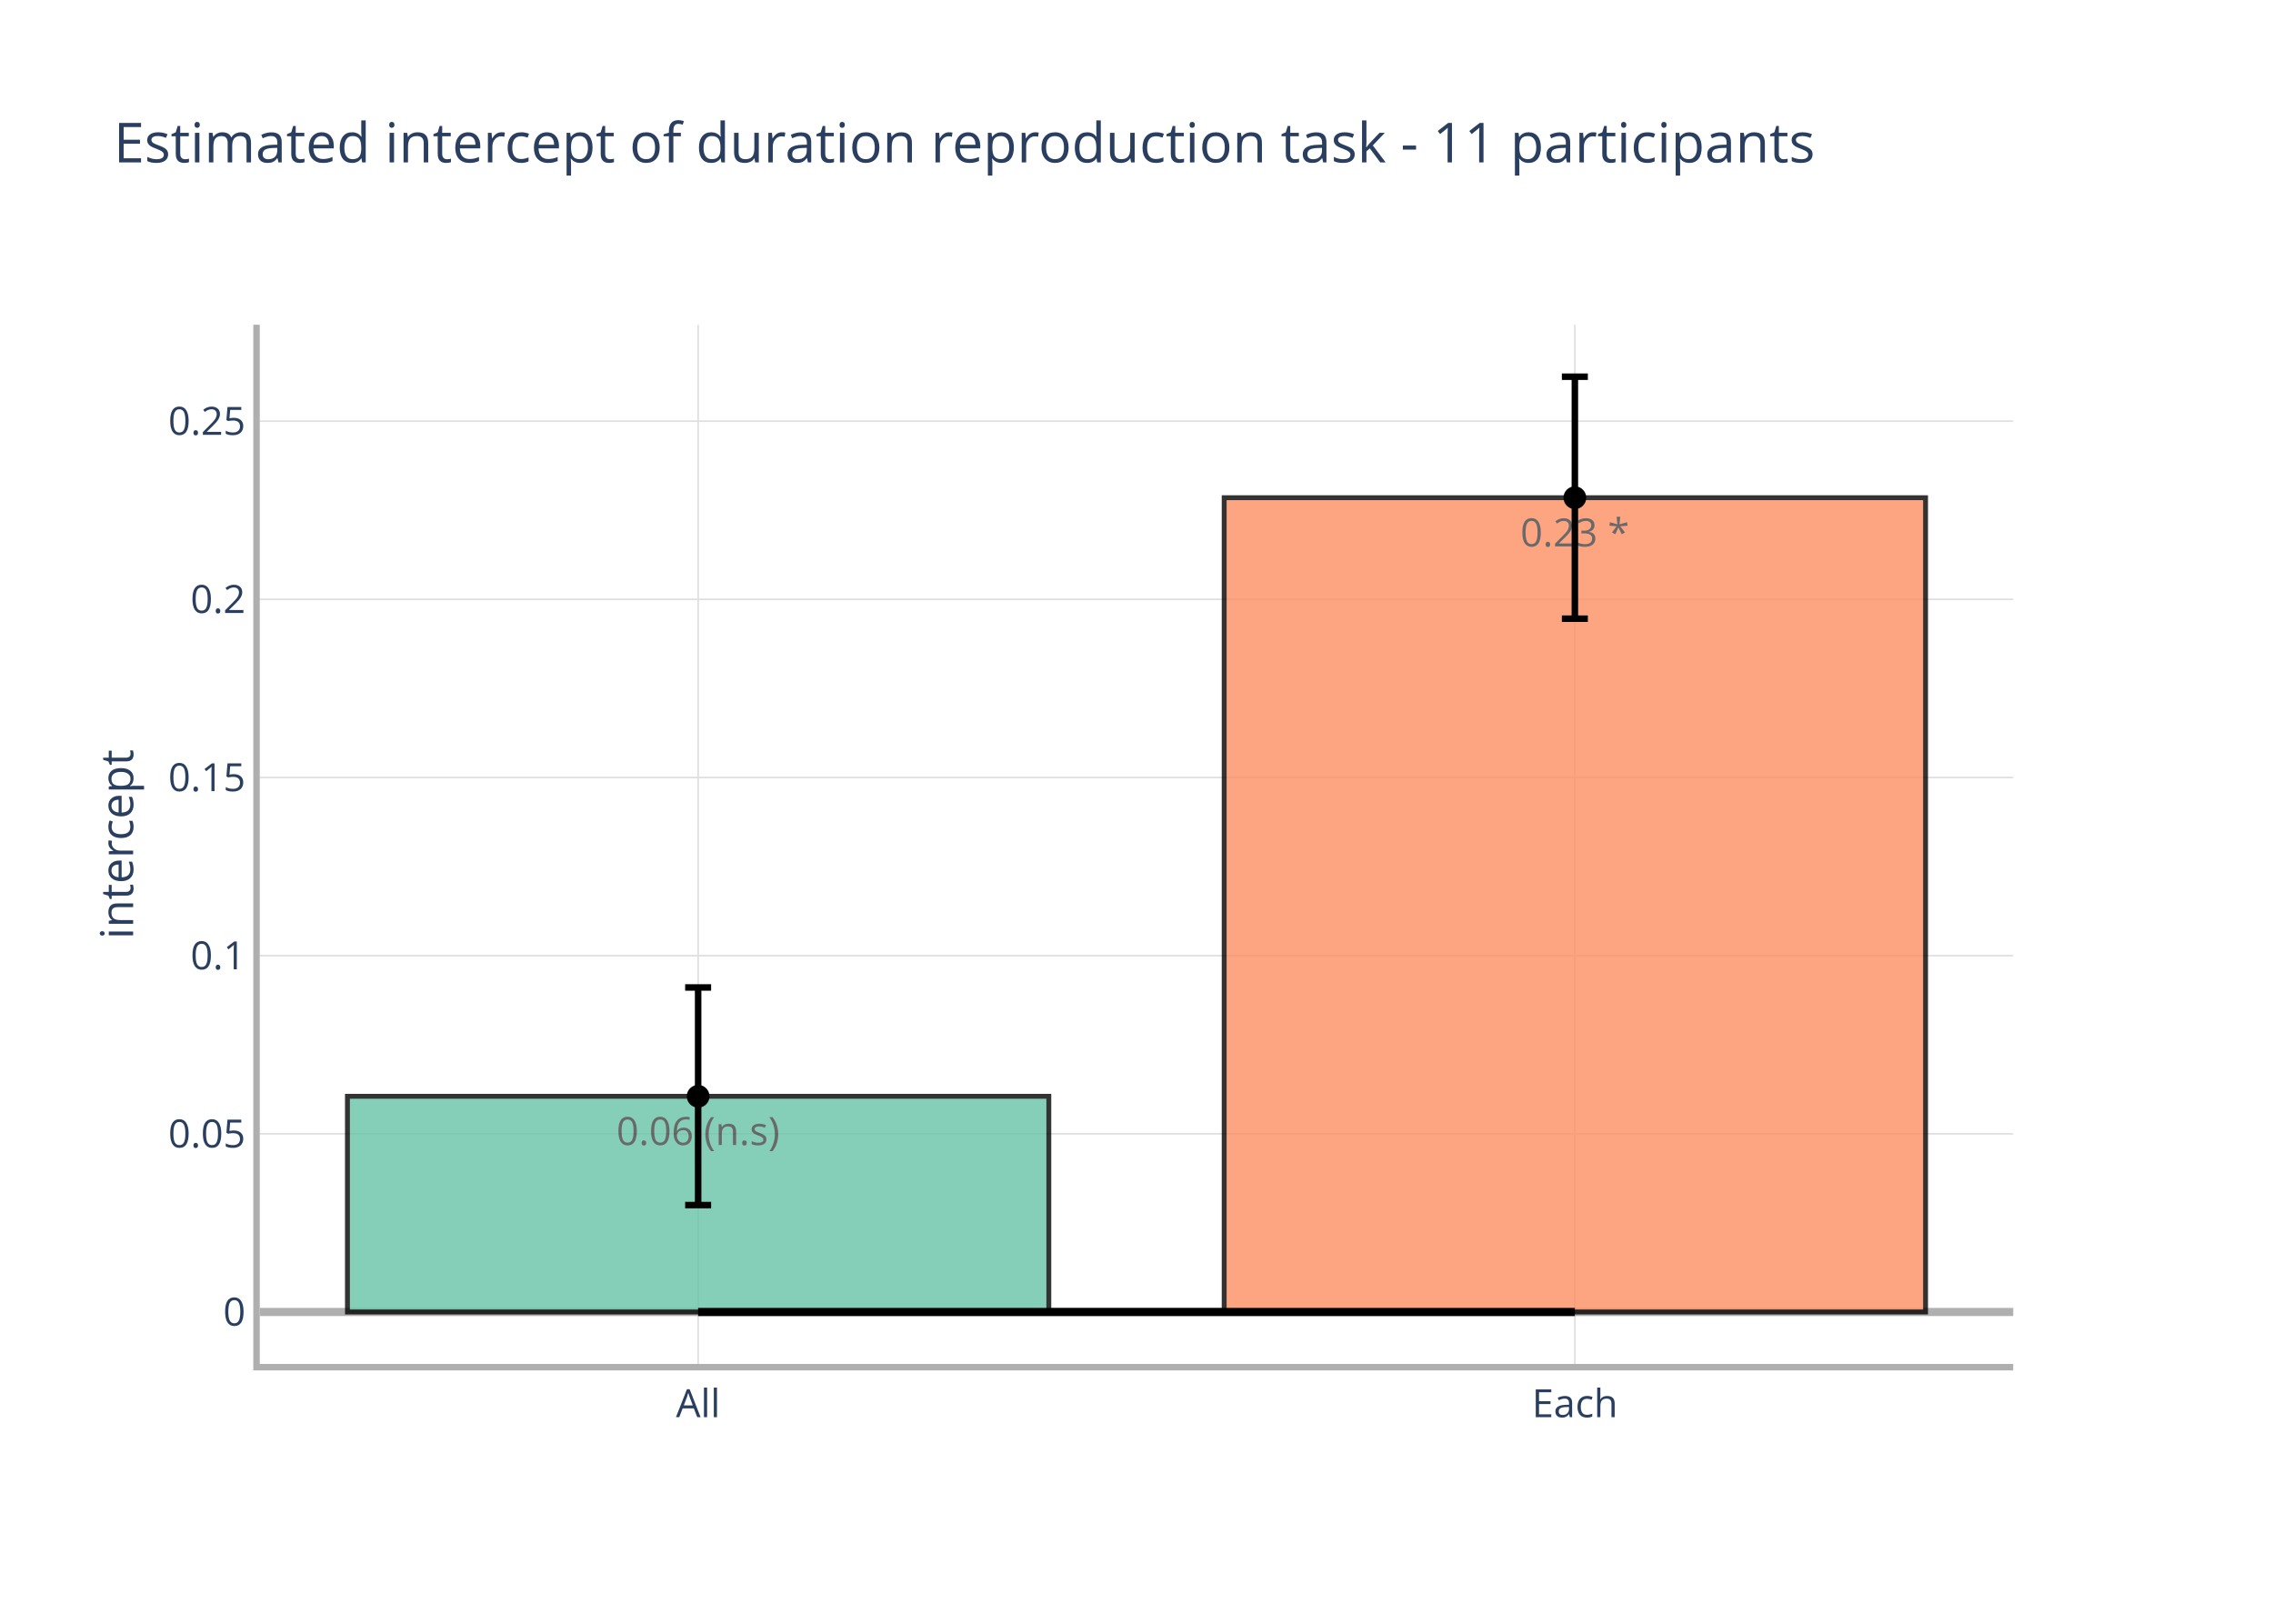
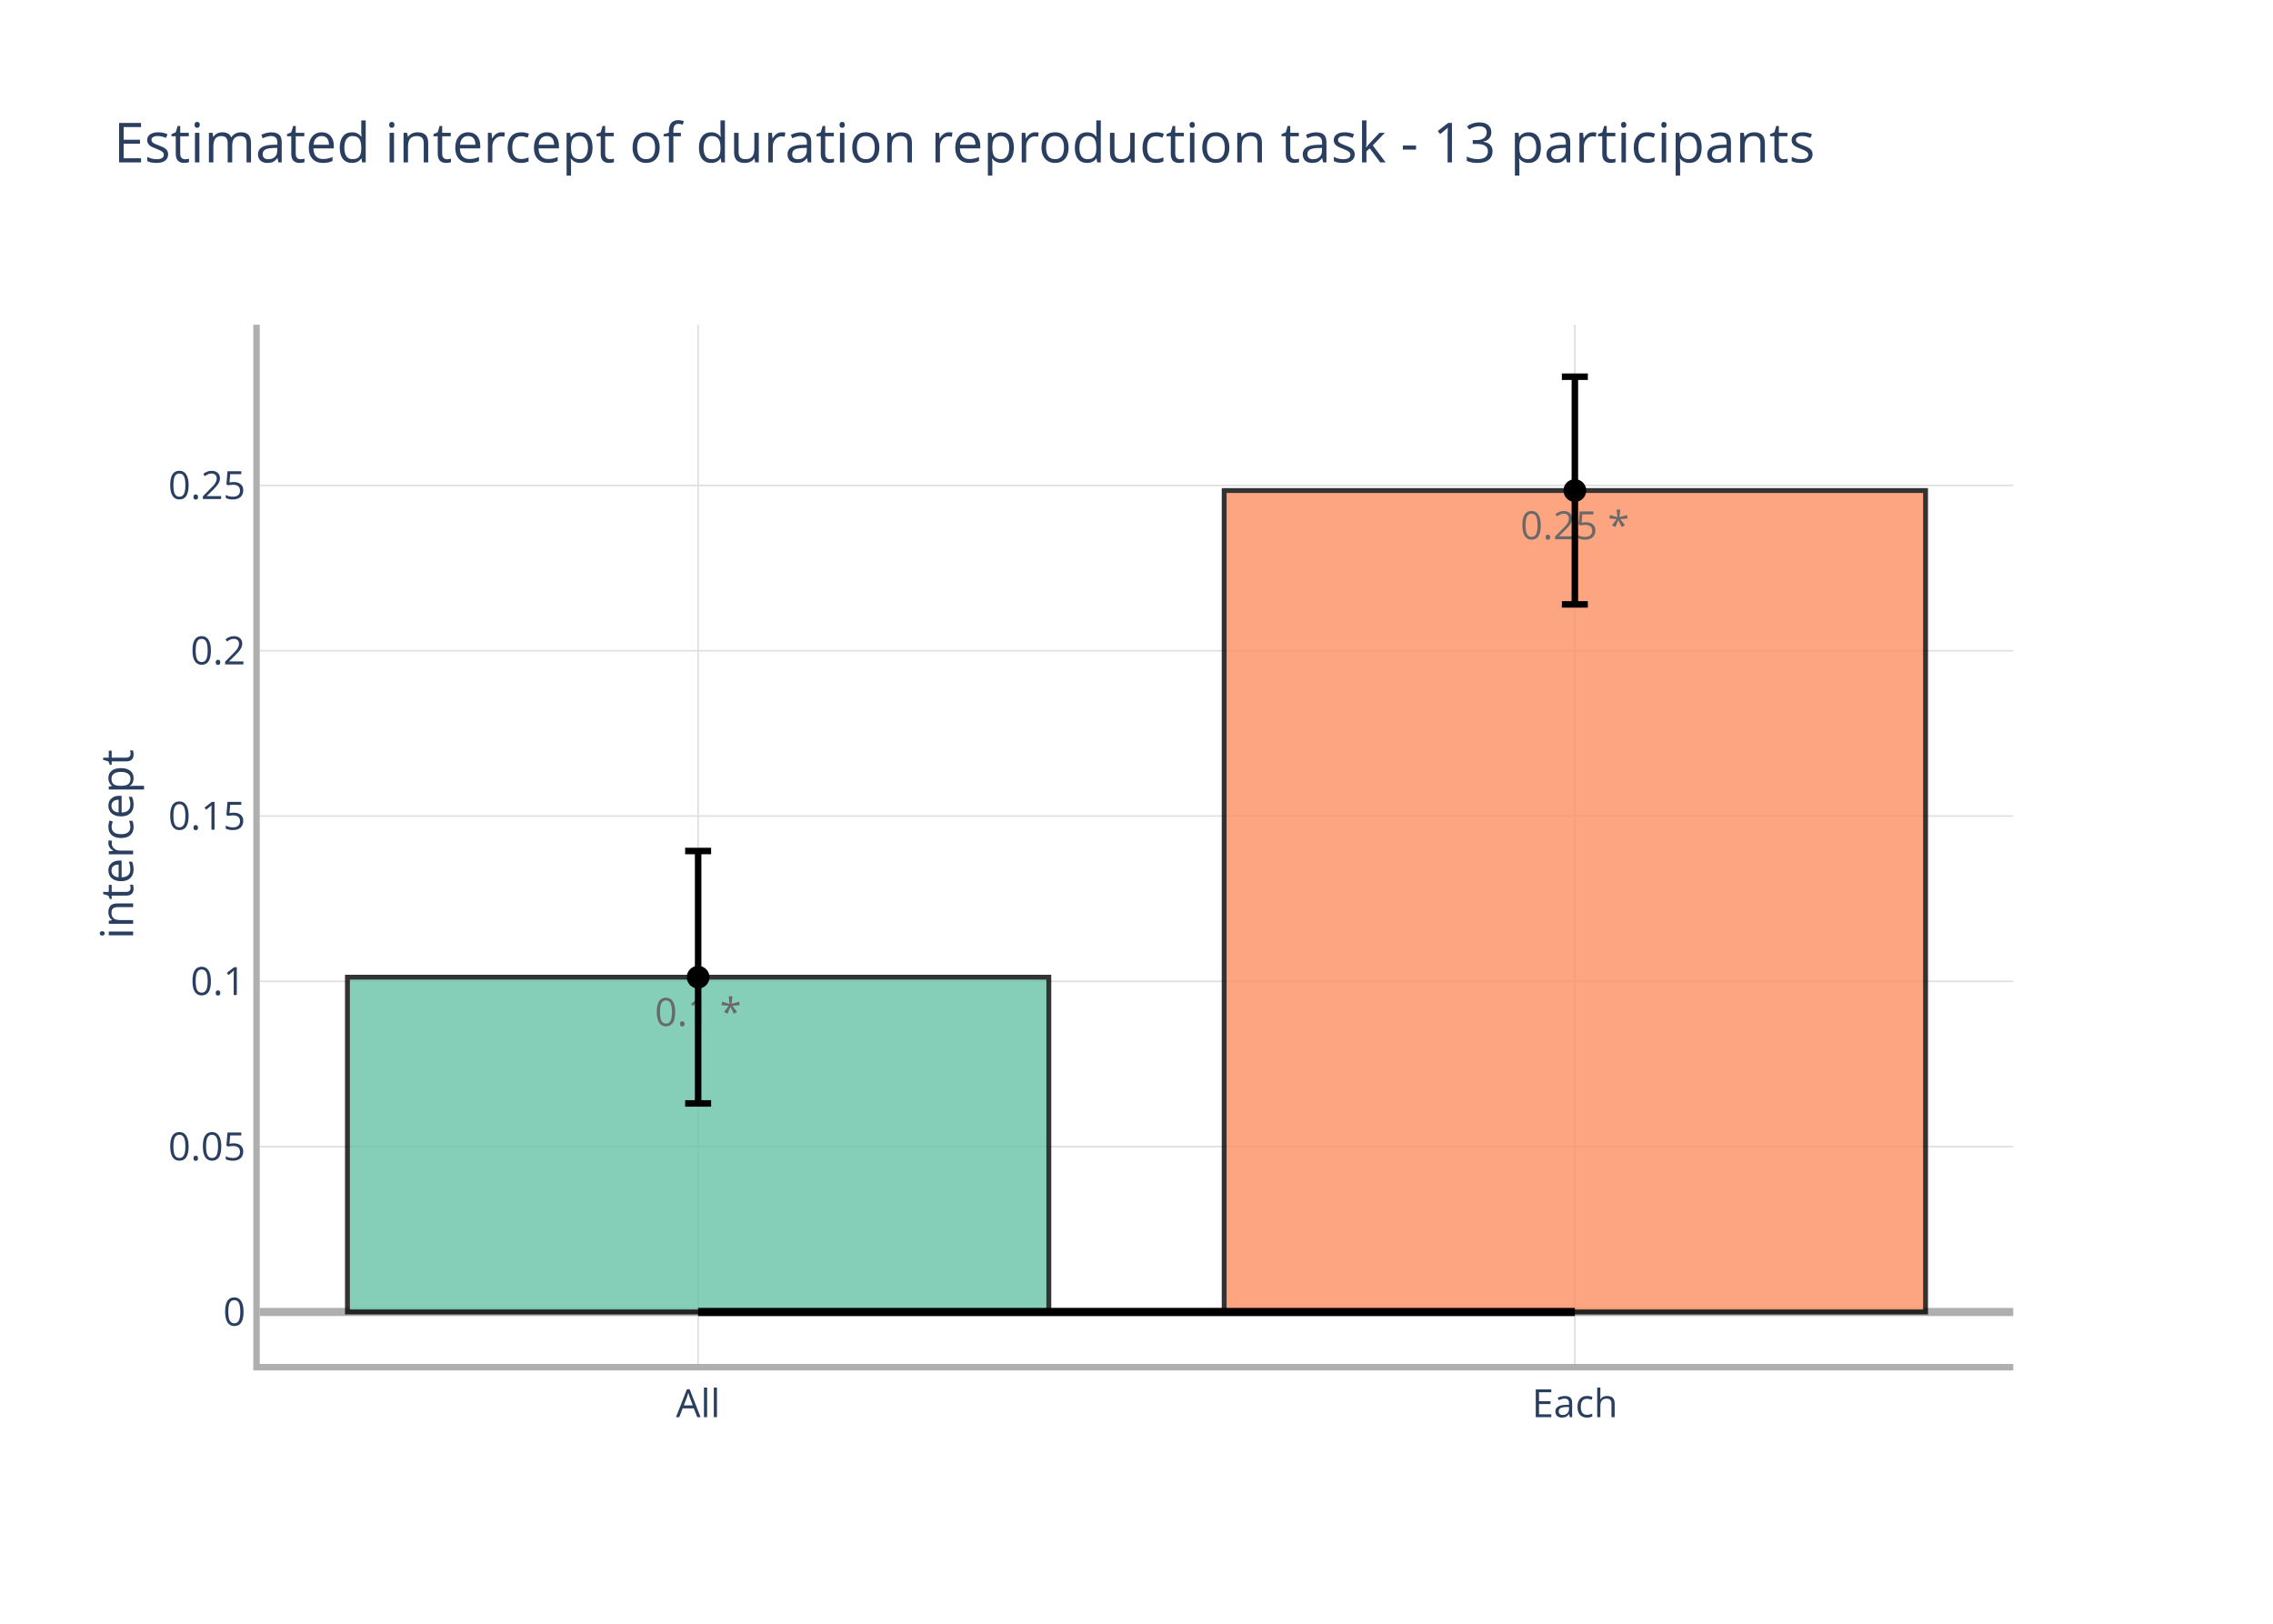
<svg xmlns="http://www.w3.org/2000/svg" class="main-svg" width="700" height="500" viewBox="0 0 700 500">
  <rect x="0" y="0" width="700" height="500" style="fill: rgb(255, 255, 255); fill-opacity: 1;" />
-   <defs id="defs-578d84">
+   <defs id="defs-005a53">
    <g class="clips">
-       <clipPath id="clip578d84xyplot" class="plotclip">
+       <clipPath id="clip005a53xyplot" class="plotclip">
        <rect width="540" height="320" />
      </clipPath>
-       <clipPath class="axesclip" id="clip578d84x">
+       <clipPath class="axesclip" id="clip005a53x">
        <rect x="80" y="0" width="540" height="500" />
      </clipPath>
-       <clipPath class="axesclip" id="clip578d84y">
+       <clipPath class="axesclip" id="clip005a53y">
        <rect x="0" y="100" width="700" height="320" />
      </clipPath>
-       <clipPath class="axesclip" id="clip578d84xy">
+       <clipPath class="axesclip" id="clip005a53xy">
        <rect x="80" y="100" width="540" height="320" />
      </clipPath>
    </g>
    <g class="gradients" />
  </defs>
  <g class="bglayer">
    <rect class="bg" x="80" y="100" width="540" height="320" style="fill: rgb(255, 255, 255); fill-opacity: 1; stroke-width: 0;" />
  </g>
  <g class="layer-below">
    <g class="imagelayer" />
    <g class="shapelayer" />
  </g>
  <g class="cartesianlayer">
    <g class="subplot xy">
      <g class="layer-subplot">
        <g class="shapelayer" />
        <g class="imagelayer" />
      </g>
      <g class="gridlayer">
        <g class="x">
          <path class="xgrid crisp" transform="translate(215,0)" d="M0,100v320" style="stroke: rgb(223, 223, 223); stroke-opacity: 1; stroke-width: 0.5px;" />
          <path class="xgrid crisp" transform="translate(485,0)" d="M0,100v320" style="stroke: rgb(223, 223, 223); stroke-opacity: 1; stroke-width: 0.5px;" />
        </g>
        <g class="y">
-           <path class="ygrid crisp" transform="translate(0,349.14)" d="M80,0h540" style="stroke: rgb(223, 223, 223); stroke-opacity: 1; stroke-width: 0.5px;" />
-           <path class="ygrid crisp" transform="translate(0,294.28)" d="M80,0h540" style="stroke: rgb(223, 223, 223); stroke-opacity: 1; stroke-width: 0.5px;" />
-           <path class="ygrid crisp" transform="translate(0,239.42)" d="M80,0h540" style="stroke: rgb(223, 223, 223); stroke-opacity: 1; stroke-width: 0.5px;" />
-           <path class="ygrid crisp" transform="translate(0,184.55)" d="M80,0h540" style="stroke: rgb(223, 223, 223); stroke-opacity: 1; stroke-width: 0.5px;" />
-           <path class="ygrid crisp" transform="translate(0,129.69)" d="M80,0h540" style="stroke: rgb(223, 223, 223); stroke-opacity: 1; stroke-width: 0.5px;" />
+           <path class="ygrid crisp" transform="translate(0,353.09)" d="M80,0h540" style="stroke: rgb(223, 223, 223); stroke-opacity: 1; stroke-width: 0.5px;" />
+           <path class="ygrid crisp" transform="translate(0,302.19)" d="M80,0h540" style="stroke: rgb(223, 223, 223); stroke-opacity: 1; stroke-width: 0.5px;" />
+           <path class="ygrid crisp" transform="translate(0,251.28)" d="M80,0h540" style="stroke: rgb(223, 223, 223); stroke-opacity: 1; stroke-width: 0.5px;" />
+           <path class="ygrid crisp" transform="translate(0,200.38)" d="M80,0h540" style="stroke: rgb(223, 223, 223); stroke-opacity: 1; stroke-width: 0.5px;" />
+           <path class="ygrid crisp" transform="translate(0,149.47)" d="M80,0h540" style="stroke: rgb(223, 223, 223); stroke-opacity: 1; stroke-width: 0.5px;" />
        </g>
      </g>
      <g class="zerolinelayer">
        <path class="yzl zl crisp" transform="translate(0,404)" d="M80,0h540" style="stroke: rgb(175, 175, 175); stroke-opacity: 1; stroke-width: 2.5px;" />
      </g>
      <path class="xlines-below" />
      <path class="ylines-below" />
      <g class="overlines-below" />
      <g class="xaxislayer-below" />
      <g class="yaxislayer-below" />
      <g class="overaxes-below" />
-       <g class="plot" transform="translate(80, 100)" clip-path="url('#clip578d84xyplot')">
+       <g class="plot" transform="translate(80, 100)" clip-path="url('#clip005a53xyplot')">
        <g class="barlayer mlayer">
          <g class="trace bars" style="opacity: 0.8;">
            <g class="points">
              <g class="point">
-                 <path d="M27,304V237.58H243V304Z" style="vector-effect: non-scaling-stroke; opacity: 1; stroke-width: 1.5px; fill: rgb(102, 194, 165); fill-opacity: 1; stroke: rgb(0, 0, 0); stroke-opacity: 1;" />
-                 <text class="bartext bartext-inside" transform="translate(134.9922 252.58)" text-anchor="middle" data-notex="1" x="0" y="0" style="font-family: 'Open Sans', verdana, arial, sans-serif; font-size: 12px; fill: rgb(68, 68, 68); fill-opacity: 1; white-space: pre;">0.06 (n.s)</text>
+                 <path d="M27,304V200.91H243V304Z" style="vector-effect: non-scaling-stroke; opacity: 1; stroke-width: 1.5px; fill: rgb(102, 194, 165); fill-opacity: 1; stroke: rgb(0, 0, 0); stroke-opacity: 1;" />
+                 <text class="bartext bartext-inside" transform="translate(135 215.91)" text-anchor="middle" data-notex="1" x="0" y="0" style="font-family: 'Open Sans', verdana, arial, sans-serif; font-size: 12px; fill: rgb(68, 68, 68); fill-opacity: 1; white-space: pre;">0.1 *</text>
              </g>
            </g>
          </g>
          <g class="trace bars" style="opacity: 0.8;">
            <g class="points">
              <g class="point">
-                 <path d="M297,304V53.26H513V304Z" style="vector-effect: non-scaling-stroke; opacity: 1; stroke-width: 1.5px; fill: rgb(252, 141, 98); fill-opacity: 1; stroke: rgb(0, 0, 0); stroke-opacity: 1;" />
-                 <text class="bartext bartext-inside" transform="translate(405 68.26)" text-anchor="middle" data-notex="1" x="0" y="0" style="font-family: 'Open Sans', verdana, arial, sans-serif; font-size: 12px; fill: rgb(68, 68, 68); fill-opacity: 1; white-space: pre;">0.23 *</text>
+                 <path d="M297,304V51.05H513V304Z" style="vector-effect: non-scaling-stroke; opacity: 1; stroke-width: 1.5px; fill: rgb(252, 141, 98); fill-opacity: 1; stroke: rgb(0, 0, 0); stroke-opacity: 1;" />
+                 <text class="bartext bartext-inside" transform="translate(405 66.05)" text-anchor="middle" data-notex="1" x="0" y="0" style="font-family: 'Open Sans', verdana, arial, sans-serif; font-size: 12px; fill: rgb(68, 68, 68); fill-opacity: 1; white-space: pre;">0.25 *</text>
              </g>
            </g>
          </g>
        </g>
        <g class="scatterlayer mlayer">
-           <g class="trace scatter trace20281a" style="stroke-miterlimit: 2; opacity: 1;">
+           <g class="trace scatter trace746f7c" style="stroke-miterlimit: 2; opacity: 1;">
            <g class="fills" />
            <g class="errorbars">
              <g class="errorbar">
-                 <path class="yerror" d="M131,204.07h8m-4,0V271.08m-4,0h8" style="vector-effect: non-scaling-stroke; stroke-width: 2px; stroke: rgb(0, 0, 0); stroke-opacity: 1;" />
+                 <path class="yerror" d="M131,162.05h8m-4,0V239.78m-4,0h8" style="vector-effect: non-scaling-stroke; stroke-width: 2px; stroke: rgb(0, 0, 0); stroke-opacity: 1;" />
              </g>
            </g>
            <g class="lines" />
            <g class="points">
-               <path class="point" transform="translate(135,237.58)" d="M2.5,0A2.5,2.5 0 1,1 0,-2.5A2.5,2.5 0 0,1 2.5,0Z" style="opacity: 1; stroke-width: 2px; fill: rgb(0, 0, 0); fill-opacity: 1; stroke: rgb(0, 0, 0); stroke-opacity: 1;" />
+               <path class="point" transform="translate(135,200.91)" d="M2.5,0A2.5,2.5 0 1,1 0,-2.5A2.5,2.5 0 0,1 2.5,0Z" style="opacity: 1; stroke-width: 2px; fill: rgb(0, 0, 0); fill-opacity: 1; stroke: rgb(0, 0, 0); stroke-opacity: 1;" />
            </g>
            <g class="text" />
          </g>
-           <g class="trace scatter tracef7635c" style="stroke-miterlimit: 2; opacity: 1;">
+           <g class="trace scatter tracebd0034" style="stroke-miterlimit: 2; opacity: 1;">
            <g class="fills" />
            <g class="errorbars">
              <g class="errorbar">
-                 <path class="yerror" d="M401,16h8m-4,0V90.51m-4,0h8" style="vector-effect: non-scaling-stroke; stroke-width: 2px; stroke: rgb(0, 0, 0); stroke-opacity: 1;" />
+                 <path class="yerror" d="M401,16h8m-4,0V86.11m-4,0h8" style="vector-effect: non-scaling-stroke; stroke-width: 2px; stroke: rgb(0, 0, 0); stroke-opacity: 1;" />
              </g>
            </g>
            <g class="lines" />
            <g class="points">
-               <path class="point" transform="translate(405,53.26)" d="M2.5,0A2.5,2.5 0 1,1 0,-2.5A2.5,2.5 0 0,1 2.5,0Z" style="opacity: 1; stroke-width: 2px; fill: rgb(0, 0, 0); fill-opacity: 1; stroke: rgb(0, 0, 0); stroke-opacity: 1;" />
+               <path class="point" transform="translate(405,51.05)" d="M2.5,0A2.5,2.5 0 1,1 0,-2.5A2.5,2.5 0 0,1 2.5,0Z" style="opacity: 1; stroke-width: 2px; fill: rgb(0, 0, 0); fill-opacity: 1; stroke: rgb(0, 0, 0); stroke-opacity: 1;" />
            </g>
            <g class="text" />
          </g>
-           <g class="trace scatter trace281383" style="stroke-miterlimit: 2; opacity: 1;">
+           <g class="trace scatter traceebc2fa" style="stroke-miterlimit: 2; opacity: 1;">
            <g class="fills" />
            <g class="errorbars" />
            <g class="lines">
              <path class="js-line" d="M405,304L135,304" style="vector-effect: non-scaling-stroke; fill: none; stroke: rgb(0, 0, 0); stroke-opacity: 1; stroke-width: 2.5px; opacity: 1;" />
            </g>
            <g class="points" />
            <g class="text" />
          </g>
        </g>
      </g>
      <g class="overplot" />
      <path class="xlines-above crisp" d="M78,421H620" style="fill: none; stroke-width: 2px; stroke: rgb(175, 175, 175); stroke-opacity: 1;" />
      <path class="ylines-above crisp" d="M79,100V420" style="fill: none; stroke-width: 2px; stroke: rgb(175, 175, 175); stroke-opacity: 1;" />
      <g class="overlines-above" />
      <g class="xaxislayer-above">
        <g class="xtick">
          <text text-anchor="middle" x="0" y="436.4" transform="translate(215,0)" style="font-family: 'Open Sans', verdana, arial, sans-serif; font-size: 12px; fill: rgb(42, 63, 95); fill-opacity: 1; white-space: pre;">All</text>
        </g>
        <g class="xtick">
          <text text-anchor="middle" x="0" y="436.4" transform="translate(485,0)" style="font-family: 'Open Sans', verdana, arial, sans-serif; font-size: 12px; fill: rgb(42, 63, 95); fill-opacity: 1; white-space: pre;">Each</text>
        </g>
      </g>
      <g class="yaxislayer-above">
        <g class="ytick">
          <text text-anchor="end" x="75.6" y="4.2" transform="translate(0,404)" style="font-family: 'Open Sans', verdana, arial, sans-serif; font-size: 12px; fill: rgb(42, 63, 95); fill-opacity: 1; white-space: pre;">0</text>
        </g>
        <g class="ytick">
-           <text text-anchor="end" x="75.6" y="4.2" transform="translate(0,349.14)" style="font-family: 'Open Sans', verdana, arial, sans-serif; font-size: 12px; fill: rgb(42, 63, 95); fill-opacity: 1; white-space: pre;">0.05</text>
+           <text text-anchor="end" x="75.6" y="4.2" transform="translate(0,353.09)" style="font-family: 'Open Sans', verdana, arial, sans-serif; font-size: 12px; fill: rgb(42, 63, 95); fill-opacity: 1; white-space: pre;">0.05</text>
        </g>
        <g class="ytick">
-           <text text-anchor="end" x="75.6" y="4.2" transform="translate(0,294.28)" style="font-family: 'Open Sans', verdana, arial, sans-serif; font-size: 12px; fill: rgb(42, 63, 95); fill-opacity: 1; white-space: pre;">0.1</text>
+           <text text-anchor="end" x="75.6" y="4.2" transform="translate(0,302.19)" style="font-family: 'Open Sans', verdana, arial, sans-serif; font-size: 12px; fill: rgb(42, 63, 95); fill-opacity: 1; white-space: pre;">0.1</text>
        </g>
        <g class="ytick">
-           <text text-anchor="end" x="75.6" y="4.2" transform="translate(0,239.42)" style="font-family: 'Open Sans', verdana, arial, sans-serif; font-size: 12px; fill: rgb(42, 63, 95); fill-opacity: 1; white-space: pre;">0.15</text>
+           <text text-anchor="end" x="75.6" y="4.2" transform="translate(0,251.28)" style="font-family: 'Open Sans', verdana, arial, sans-serif; font-size: 12px; fill: rgb(42, 63, 95); fill-opacity: 1; white-space: pre;">0.15</text>
        </g>
        <g class="ytick">
-           <text text-anchor="end" x="75.6" y="4.2" transform="translate(0,184.55)" style="font-family: 'Open Sans', verdana, arial, sans-serif; font-size: 12px; fill: rgb(42, 63, 95); fill-opacity: 1; white-space: pre;">0.2</text>
+           <text text-anchor="end" x="75.6" y="4.2" transform="translate(0,200.38)" style="font-family: 'Open Sans', verdana, arial, sans-serif; font-size: 12px; fill: rgb(42, 63, 95); fill-opacity: 1; white-space: pre;">0.2</text>
        </g>
        <g class="ytick">
-           <text text-anchor="end" x="75.6" y="4.2" transform="translate(0,129.69)" style="font-family: 'Open Sans', verdana, arial, sans-serif; font-size: 12px; fill: rgb(42, 63, 95); fill-opacity: 1; white-space: pre;">0.25</text>
+           <text text-anchor="end" x="75.6" y="4.2" transform="translate(0,149.47)" style="font-family: 'Open Sans', verdana, arial, sans-serif; font-size: 12px; fill: rgb(42, 63, 95); fill-opacity: 1; white-space: pre;">0.25</text>
        </g>
      </g>
      <g class="overaxes-above" />
    </g>
  </g>
  <g class="polarlayer" />
  <g class="ternarylayer" />
  <g class="geolayer" />
  <g class="funnelarealayer" />
  <g class="pielayer" />
  <g class="sunburstlayer" />
  <g class="glimages" />
-   <defs id="topdefs-578d84">
+   <defs id="topdefs-005a53">
    <g class="clips" />
  </defs>
  <g class="layer-above">
    <g class="imagelayer" />
    <g class="shapelayer" />
  </g>
  <g class="infolayer">
    <g class="g-gtitle">
-       <text class="gtitle" x="35" y="50" text-anchor="start" dy="0em" style="font-family: 'Open Sans', verdana, arial, sans-serif; font-size: 17px; fill: rgb(42, 63, 95); opacity: 1; font-weight: normal; white-space: pre;">Estimated intercept of duration reproduction task - 11 participants</text>
+       <text class="gtitle" x="35" y="50" text-anchor="start" dy="0em" style="font-family: 'Open Sans', verdana, arial, sans-serif; font-size: 17px; fill: rgb(42, 63, 95); opacity: 1; font-weight: normal; white-space: pre;">Estimated intercept of duration reproduction task - 13 participants</text>
    </g>
    <g class="g-xtitle" />
    <g class="g-ytitle">
      <text class="ytitle" transform="rotate(-90,41,260)" x="41" y="260" text-anchor="middle" style="font-family: 'Open Sans', verdana, arial, sans-serif; font-size: 14px; fill: rgb(42, 63, 95); opacity: 1; font-weight: normal; white-space: pre;">intercept</text>
    </g>
  </g>
</svg>
